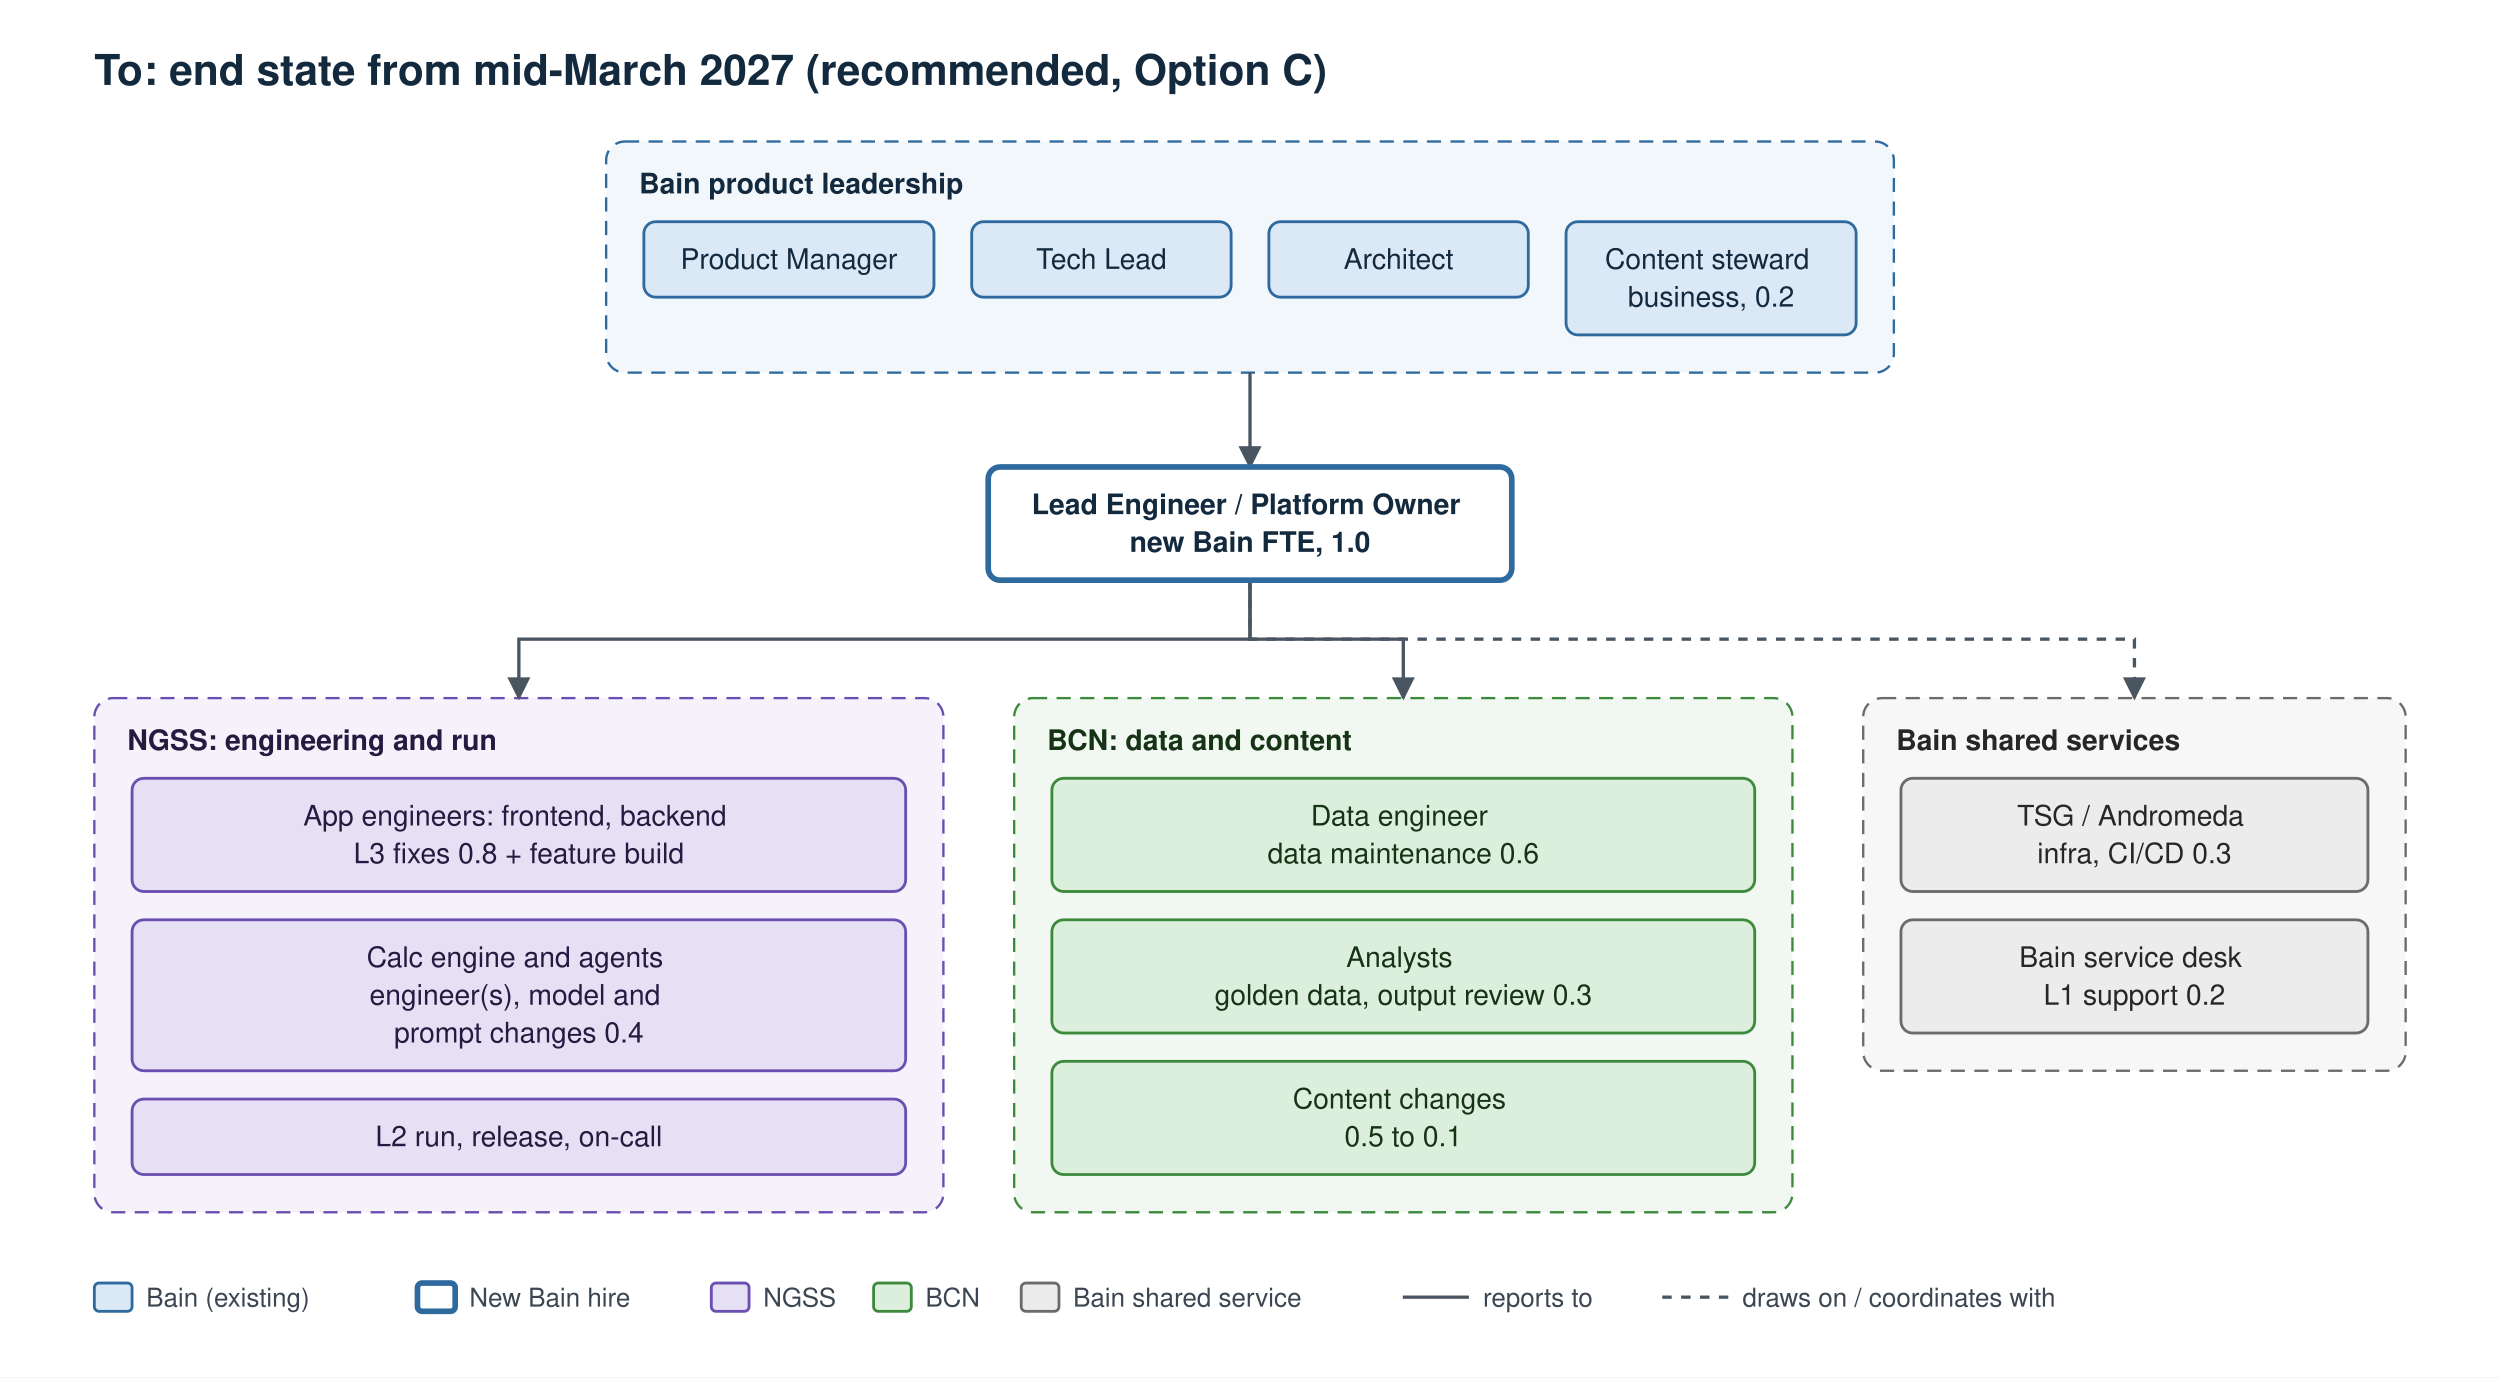
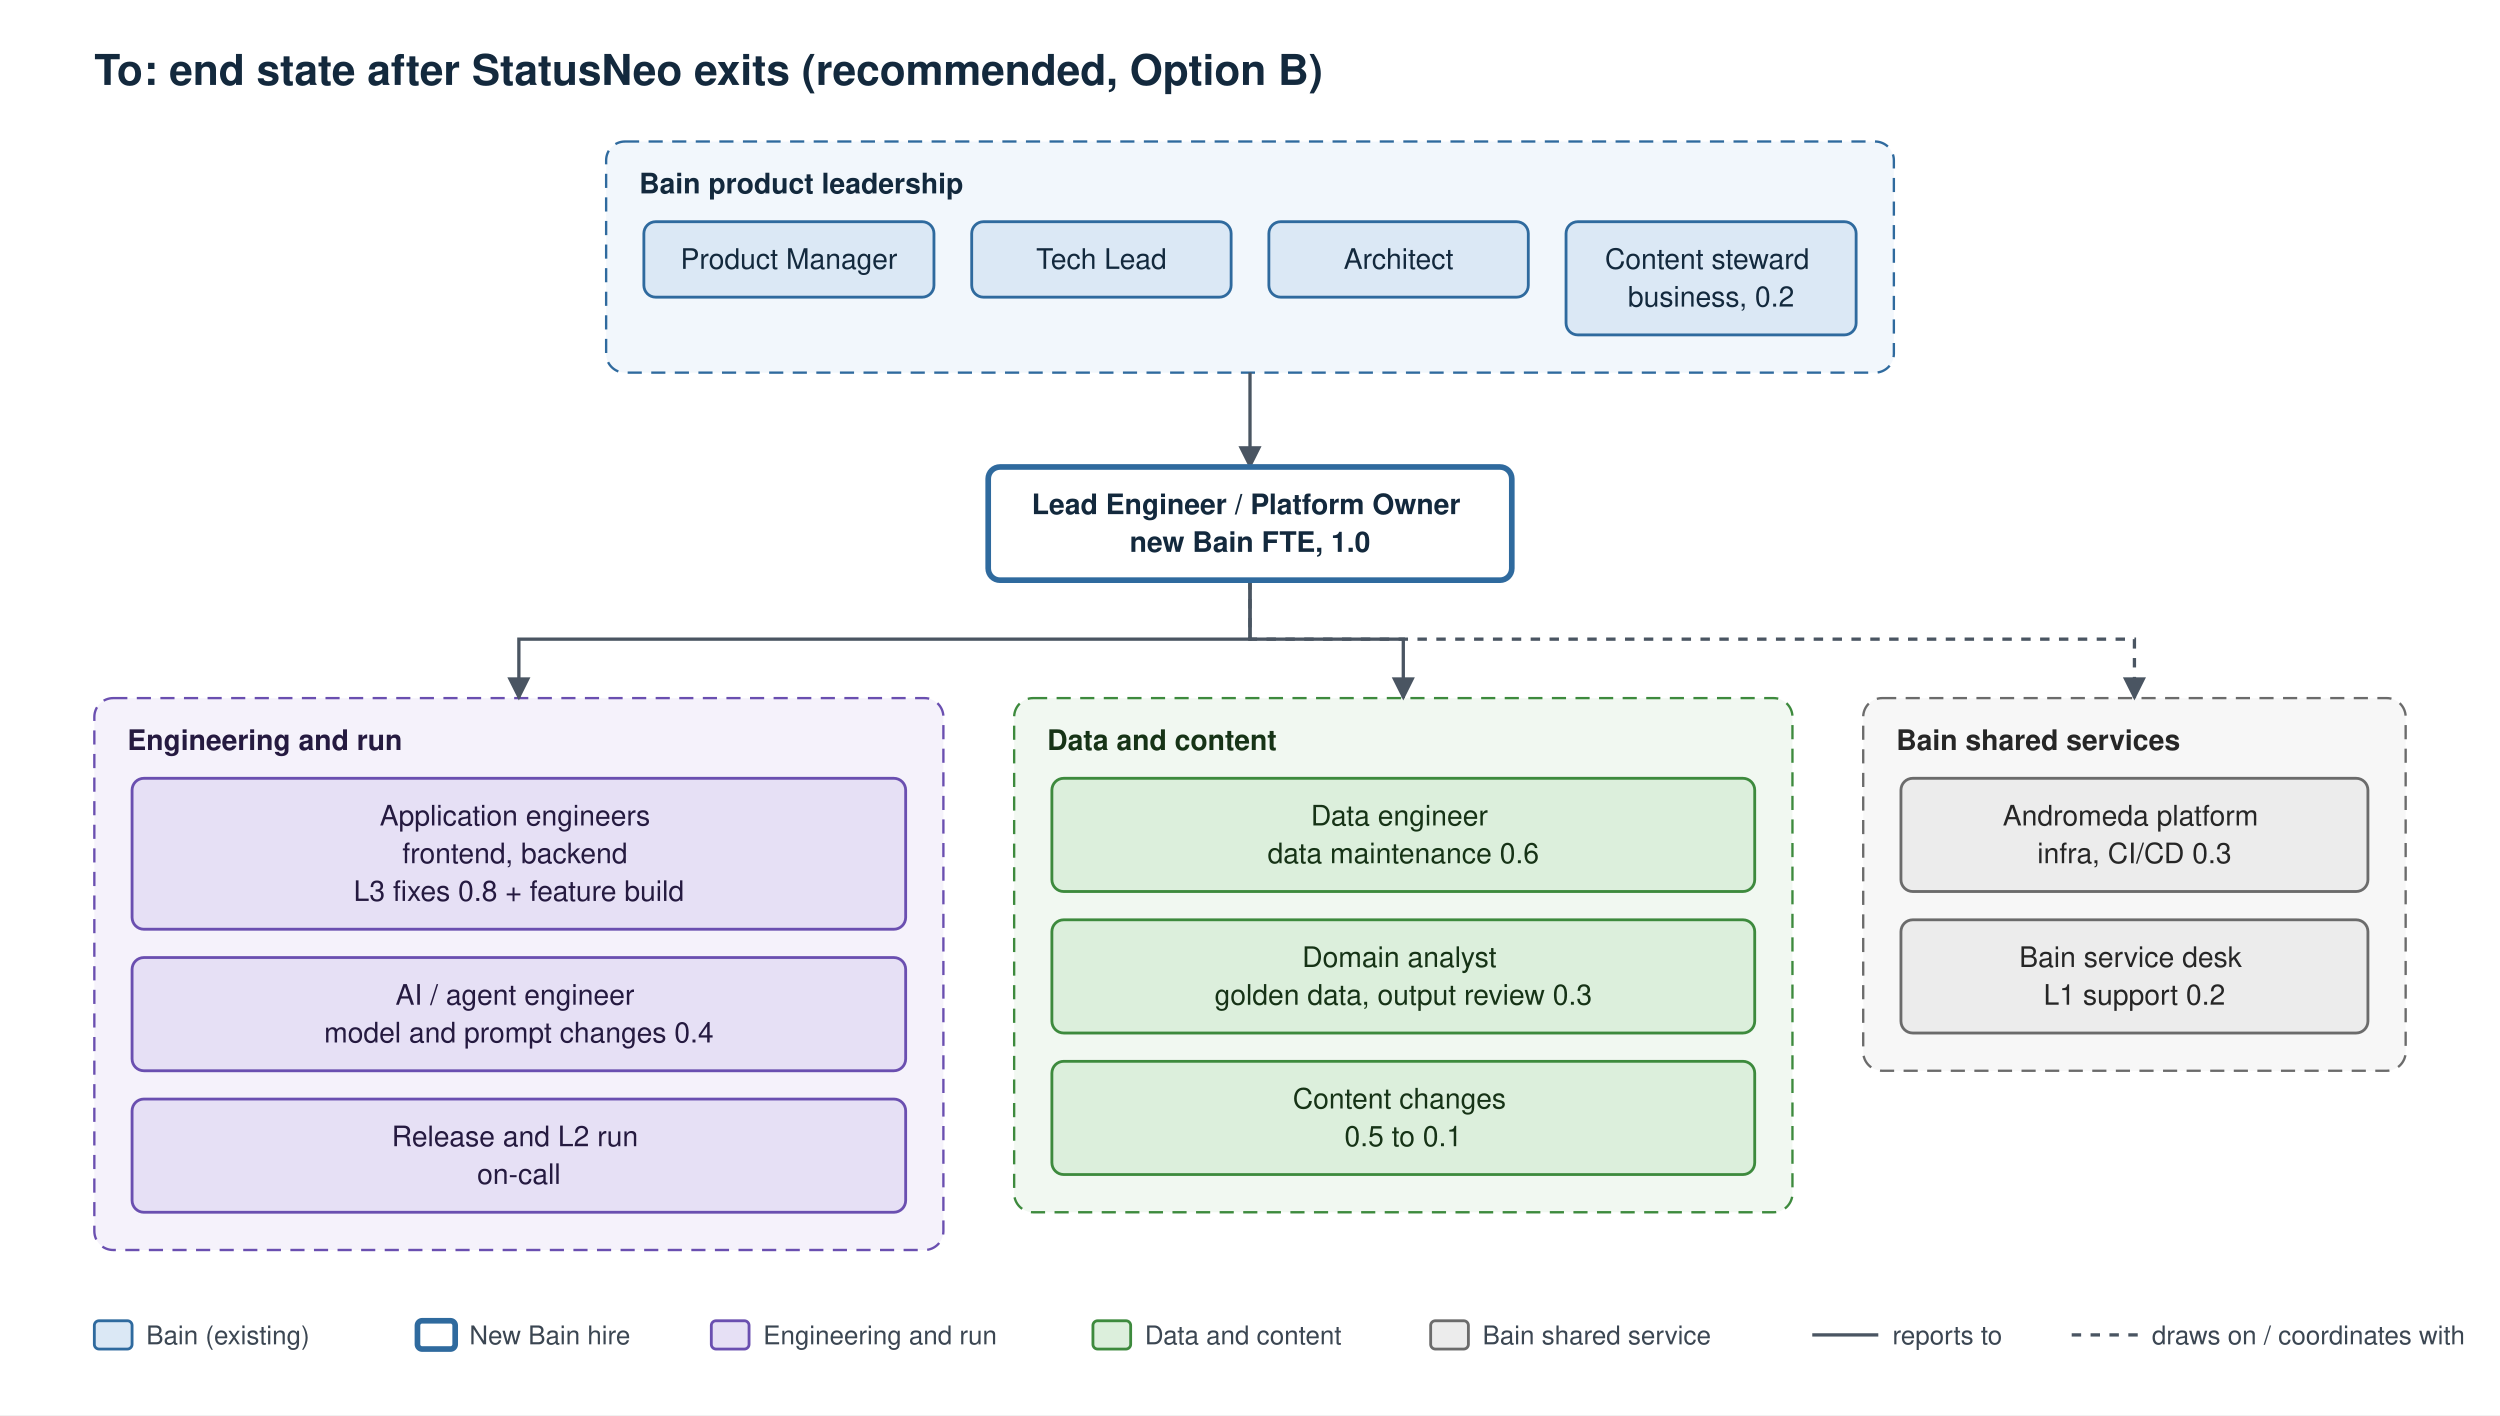
- <svg xmlns="http://www.w3.org/2000/svg" version="1.1" width="1060" height="584" viewBox="0 0 1060 584" content="&lt;mxfile host=&quot;OC-TL tools/drawio_charts.py&quot;&gt;&lt;diagram id=&quot;07-to-end-state&quot; name=&quot;To: end state from mid-March 2027 (recommended, Option C)&quot;&gt;&lt;mxGraphModel dx=&quot;1060&quot; dy=&quot;584&quot; grid=&quot;1&quot; gridSize=&quot;10&quot; guides=&quot;1&quot; tooltips=&quot;1&quot; connect=&quot;1&quot; arrows=&quot;1&quot; fold=&quot;1&quot; page=&quot;0&quot; pageScale=&quot;1&quot; math=&quot;0&quot; shadow=&quot;0&quot;&gt;&lt;root&gt;&lt;mxCell id=&quot;0&quot;/&gt;&lt;mxCell id=&quot;1&quot; parent=&quot;0&quot;/&gt;&lt;mxCell id=&quot;title&quot; value=&quot;To: end state from mid-March 2027 (recommended, Option C)&quot; style=&quot;text;html=1;fontSize=18;fontStyle=1;align=left;verticalAlign=middle;fontColor=#13293d;&quot; vertex=&quot;1&quot; parent=&quot;1&quot;&gt;&lt;mxGeometry x=&quot;40.0&quot; y=&quot;18.0&quot; width=&quot;900.0&quot; height=&quot;28.0&quot; as=&quot;geometry&quot;/&gt;&lt;/mxCell&gt;&lt;mxCell id=&quot;lead&quot; value=&quot;Bain product leadership&quot; style=&quot;rounded=1;arcSize=4;whiteSpace=wrap;html=1;dashed=1;fillColor=#f2f7fc;strokeColor=#2f6a9e;fontColor=#13293d;fontStyle=1;align=left;verticalAlign=top;spacingLeft=10;spacingTop=4;container=0;&quot; vertex=&quot;1&quot; parent=&quot;1&quot;&gt;&lt;mxGeometry x=&quot;257.0&quot; y=&quot;60.0&quot; width=&quot;546.0&quot; height=&quot;98.0&quot; as=&quot;geometry&quot;/&gt;&lt;/mxCell&gt;&lt;mxCell id=&quot;g_ngss&quot; value=&quot;NGSS: engineering and run&quot; style=&quot;rounded=1;arcSize=4;whiteSpace=wrap;html=1;dashed=1;fillColor=#f5f2fb;strokeColor=#6a4fb0;fontColor=#251a40;fontStyle=1;align=left;verticalAlign=top;spacingLeft=10;spacingTop=4;container=0;&quot; vertex=&quot;1&quot; parent=&quot;1&quot;&gt;&lt;mxGeometry x=&quot;40.0&quot; y=&quot;296.0&quot; width=&quot;360.0&quot; height=&quot;218.0&quot; as=&quot;geometry&quot;/&gt;&lt;/mxCell&gt;&lt;mxCell id=&quot;g_bcn&quot; value=&quot;BCN: data and content&quot; style=&quot;rounded=1;arcSize=4;whiteSpace=wrap;html=1;dashed=1;fillColor=#f1f8f1;strokeColor=#3d8a3d;fontColor=#163316;fontStyle=1;align=left;verticalAlign=top;spacingLeft=10;spacingTop=4;container=0;&quot; vertex=&quot;1&quot; parent=&quot;1&quot;&gt;&lt;mxGeometry x=&quot;430.0&quot; y=&quot;296.0&quot; width=&quot;330.0&quot; height=&quot;218.0&quot; as=&quot;geometry&quot;/&gt;&lt;/mxCell&gt;&lt;mxCell id=&quot;g_svc&quot; value=&quot;Bain shared services&quot; style=&quot;rounded=1;arcSize=4;whiteSpace=wrap;html=1;dashed=1;fillColor=#f7f7f7;strokeColor=#6b6b6b;fontColor=#262626;fontStyle=1;align=left;verticalAlign=top;spacingLeft=10;spacingTop=4;container=0;&quot; vertex=&quot;1&quot; parent=&quot;1&quot;&gt;&lt;mxGeometry x=&quot;790.0&quot; y=&quot;296.0&quot; width=&quot;230.0&quot; height=&quot;158.0&quot; as=&quot;geometry&quot;/&gt;&lt;/mxCell&gt;&lt;mxCell id=&quot;pm&quot; value=&quot;Product Manager&quot; style=&quot;rounded=1;whiteSpace=wrap;html=1;fillColor=#dbe8f5;strokeColor=#2f6a9e;fontColor=#13293d;fontSize=12;&quot; vertex=&quot;1&quot; parent=&quot;1&quot;&gt;&lt;mxGeometry x=&quot;273.0&quot; y=&quot;94.0&quot; width=&quot;123.0&quot; height=&quot;32.0&quot; as=&quot;geometry&quot;/&gt;&lt;/mxCell&gt;&lt;mxCell id=&quot;tl&quot; value=&quot;Tech Lead&quot; style=&quot;rounded=1;whiteSpace=wrap;html=1;fillColor=#dbe8f5;strokeColor=#2f6a9e;fontColor=#13293d;fontSize=12;&quot; vertex=&quot;1&quot; parent=&quot;1&quot;&gt;&lt;mxGeometry x=&quot;412.0&quot; y=&quot;94.0&quot; width=&quot;110.0&quot; height=&quot;32.0&quot; as=&quot;geometry&quot;/&gt;&lt;/mxCell&gt;&lt;mxCell id=&quot;arch&quot; value=&quot;Architect&quot; style=&quot;rounded=1;whiteSpace=wrap;html=1;fillColor=#dbe8f5;strokeColor=#2f6a9e;fontColor=#13293d;fontSize=12;&quot; vertex=&quot;1&quot; parent=&quot;1&quot;&gt;&lt;mxGeometry x=&quot;538.0&quot; y=&quot;94.0&quot; width=&quot;110.0&quot; height=&quot;32.0&quot; as=&quot;geometry&quot;/&gt;&lt;/mxCell&gt;&lt;mxCell id=&quot;stew&quot; value=&quot;Content steward&amp;lt;br&amp;gt;business, 0.2&quot; style=&quot;rounded=1;whiteSpace=wrap;html=1;fillColor=#dbe8f5;strokeColor=#2f6a9e;fontColor=#13293d;fontSize=12;&quot; vertex=&quot;1&quot; parent=&quot;1&quot;&gt;&lt;mxGeometry x=&quot;664.0&quot; y=&quot;94.0&quot; width=&quot;123.0&quot; height=&quot;48.0&quot; as=&quot;geometry&quot;/&gt;&lt;/mxCell&gt;&lt;mxCell id=&quot;le&quot; value=&quot;Lead Engineer / Platform Owner&amp;lt;br&amp;gt;new Bain FTE, 1.0&quot; style=&quot;rounded=1;whiteSpace=wrap;html=1;fillColor=#ffffff;strokeColor=#2f6a9e;fontColor=#13293d;fontSize=12;strokeWidth=2.5;fontStyle=1;&quot; vertex=&quot;1&quot; parent=&quot;1&quot;&gt;&lt;mxGeometry x=&quot;419.0&quot; y=&quot;198.0&quot; width=&quot;222.0&quot; height=&quot;48.0&quot; as=&quot;geometry&quot;/&gt;&lt;/mxCell&gt;&lt;mxCell id=&quot;c1&quot; value=&quot;App engineers: frontend, backend&amp;lt;br&amp;gt;L3 fixes 0.8 + feature build&quot; style=&quot;rounded=1;whiteSpace=wrap;html=1;fillColor=#e6e0f5;strokeColor=#6a4fb0;fontColor=#251a40;fontSize=12;&quot; vertex=&quot;1&quot; parent=&quot;1&quot;&gt;&lt;mxGeometry x=&quot;56.0&quot; y=&quot;330.0&quot; width=&quot;328.0&quot; height=&quot;48.0&quot; as=&quot;geometry&quot;/&gt;&lt;/mxCell&gt;&lt;mxCell id=&quot;c2&quot; value=&quot;Calc engine and agents&amp;lt;br&amp;gt;engineer(s), model and&amp;lt;br&amp;gt;prompt changes 0.4&quot; style=&quot;rounded=1;whiteSpace=wrap;html=1;fillColor=#e6e0f5;strokeColor=#6a4fb0;fontColor=#251a40;fontSize=12;&quot; vertex=&quot;1&quot; parent=&quot;1&quot;&gt;&lt;mxGeometry x=&quot;56.0&quot; y=&quot;390.0&quot; width=&quot;328.0&quot; height=&quot;64.0&quot; as=&quot;geometry&quot;/&gt;&lt;/mxCell&gt;&lt;mxCell id=&quot;c3&quot; value=&quot;L2 run, release, on-call&quot; style=&quot;rounded=1;whiteSpace=wrap;html=1;fillColor=#e6e0f5;strokeColor=#6a4fb0;fontColor=#251a40;fontSize=12;&quot; vertex=&quot;1&quot; parent=&quot;1&quot;&gt;&lt;mxGeometry x=&quot;56.0&quot; y=&quot;466.0&quot; width=&quot;328.0&quot; height=&quot;32.0&quot; as=&quot;geometry&quot;/&gt;&lt;/mxCell&gt;&lt;mxCell id=&quot;c4&quot; value=&quot;Data engineer&amp;lt;br&amp;gt;data maintenance 0.6&quot; style=&quot;rounded=1;whiteSpace=wrap;html=1;fillColor=#dcefdc;strokeColor=#3d8a3d;fontColor=#163316;fontSize=12;&quot; vertex=&quot;1&quot; parent=&quot;1&quot;&gt;&lt;mxGeometry x=&quot;446.0&quot; y=&quot;330.0&quot; width=&quot;298.0&quot; height=&quot;48.0&quot; as=&quot;geometry&quot;/&gt;&lt;/mxCell&gt;&lt;mxCell id=&quot;c5&quot; value=&quot;Analysts&amp;lt;br&amp;gt;golden data, output review 0.3&quot; style=&quot;rounded=1;whiteSpace=wrap;html=1;fillColor=#dcefdc;strokeColor=#3d8a3d;fontColor=#163316;fontSize=12;&quot; vertex=&quot;1&quot; parent=&quot;1&quot;&gt;&lt;mxGeometry x=&quot;446.0&quot; y=&quot;390.0&quot; width=&quot;298.0&quot; height=&quot;48.0&quot; as=&quot;geometry&quot;/&gt;&lt;/mxCell&gt;&lt;mxCell id=&quot;c6&quot; value=&quot;Content changes&amp;lt;br&amp;gt;0.5 to 0.1&quot; style=&quot;rounded=1;whiteSpace=wrap;html=1;fillColor=#dcefdc;strokeColor=#3d8a3d;fontColor=#163316;fontSize=12;&quot; vertex=&quot;1&quot; parent=&quot;1&quot;&gt;&lt;mxGeometry x=&quot;446.0&quot; y=&quot;450.0&quot; width=&quot;298.0&quot; height=&quot;48.0&quot; as=&quot;geometry&quot;/&gt;&lt;/mxCell&gt;&lt;mxCell id=&quot;tsg&quot; value=&quot;TSG / Andromeda&amp;lt;br&amp;gt;infra, CI/CD 0.3&quot; style=&quot;rounded=1;whiteSpace=wrap;html=1;fillColor=#ececec;strokeColor=#6b6b6b;fontColor=#262626;fontSize=12;&quot; vertex=&quot;1&quot; parent=&quot;1&quot;&gt;&lt;mxGeometry x=&quot;806.0&quot; y=&quot;330.0&quot; width=&quot;198.0&quot; height=&quot;48.0&quot; as=&quot;geometry&quot;/&gt;&lt;/mxCell&gt;&lt;mxCell id=&quot;desk&quot; value=&quot;Bain service desk&amp;lt;br&amp;gt;L1 support 0.2&quot; style=&quot;rounded=1;whiteSpace=wrap;html=1;fillColor=#ececec;strokeColor=#6b6b6b;fontColor=#262626;fontSize=12;&quot; vertex=&quot;1&quot; parent=&quot;1&quot;&gt;&lt;mxGeometry x=&quot;806.0&quot; y=&quot;390.0&quot; width=&quot;198.0&quot; height=&quot;48.0&quot; as=&quot;geometry&quot;/&gt;&lt;/mxCell&gt;&lt;mxCell id=&quot;e0&quot; style=&quot;edgeStyle=orthogonalEdgeStyle;rounded=0;html=1;endArrow=block;endFill=1;strokeColor=#4a5562;&quot; edge=&quot;1&quot; parent=&quot;1&quot; source=&quot;lead&quot; target=&quot;le&quot;&gt;&lt;mxGeometry relative=&quot;1&quot; as=&quot;geometry&quot;/&gt;&lt;/mxCell&gt;&lt;mxCell id=&quot;e1&quot; style=&quot;edgeStyle=orthogonalEdgeStyle;rounded=0;html=1;endArrow=block;endFill=1;strokeColor=#4a5562;&quot; edge=&quot;1&quot; parent=&quot;1&quot; source=&quot;le&quot; target=&quot;g_ngss&quot;&gt;&lt;mxGeometry relative=&quot;1&quot; as=&quot;geometry&quot;/&gt;&lt;/mxCell&gt;&lt;mxCell id=&quot;e2&quot; style=&quot;edgeStyle=orthogonalEdgeStyle;rounded=0;html=1;endArrow=block;endFill=1;strokeColor=#4a5562;&quot; edge=&quot;1&quot; parent=&quot;1&quot; source=&quot;le&quot; target=&quot;g_bcn&quot;&gt;&lt;mxGeometry relative=&quot;1&quot; as=&quot;geometry&quot;/&gt;&lt;/mxCell&gt;&lt;mxCell id=&quot;e3&quot; style=&quot;edgeStyle=orthogonalEdgeStyle;rounded=0;html=1;endArrow=block;endFill=1;strokeColor=#4a5562;dashed=1;&quot; edge=&quot;1&quot; parent=&quot;1&quot; source=&quot;le&quot; target=&quot;g_svc&quot;&gt;&lt;mxGeometry relative=&quot;1&quot; as=&quot;geometry&quot;/&gt;&lt;/mxCell&gt;&lt;mxCell id=&quot;lg_bain&quot; value=&quot;&quot; style=&quot;rounded=1;fillColor=#dbe8f5;strokeColor=#2f6a9e;&quot; vertex=&quot;1&quot; parent=&quot;1&quot;&gt;&lt;mxGeometry x=&quot;40.0&quot; y=&quot;544.0&quot; width=&quot;16.0&quot; height=&quot;12.0&quot; as=&quot;geometry&quot;/&gt;&lt;/mxCell&gt;&lt;mxCell id=&quot;lgt_bain&quot; value=&quot;Bain (existing)&quot; style=&quot;text;html=1;align=left;verticalAlign=middle;fontSize=11;fontColor=#3b4652;&quot; vertex=&quot;1&quot; parent=&quot;1&quot;&gt;&lt;mxGeometry x=&quot;60.0&quot; y=&quot;540.0&quot; width=&quot;103.0&quot; height=&quot;20.0&quot; as=&quot;geometry&quot;/&gt;&lt;/mxCell&gt;&lt;mxCell id=&quot;lg_new&quot; value=&quot;&quot; style=&quot;rounded=1;fillColor=#ffffff;strokeColor=#2f6a9e;strokeWidth=2.5;&quot; vertex=&quot;1&quot; parent=&quot;1&quot;&gt;&lt;mxGeometry x=&quot;177.0&quot; y=&quot;544.0&quot; width=&quot;16.0&quot; height=&quot;12.0&quot; as=&quot;geometry&quot;/&gt;&lt;/mxCell&gt;&lt;mxCell id=&quot;lgt_new&quot; value=&quot;New Bain hire&quot; style=&quot;text;html=1;align=left;verticalAlign=middle;fontSize=11;fontColor=#3b4652;&quot; vertex=&quot;1&quot; parent=&quot;1&quot;&gt;&lt;mxGeometry x=&quot;197.0&quot; y=&quot;540.0&quot; width=&quot;90.6&quot; height=&quot;20.0&quot; as=&quot;geometry&quot;/&gt;&lt;/mxCell&gt;&lt;mxCell id=&quot;lg_ngss&quot; value=&quot;&quot; style=&quot;rounded=1;fillColor=#e6e0f5;strokeColor=#6a4fb0;&quot; vertex=&quot;1&quot; parent=&quot;1&quot;&gt;&lt;mxGeometry x=&quot;301.6&quot; y=&quot;544.0&quot; width=&quot;16.0&quot; height=&quot;12.0&quot; as=&quot;geometry&quot;/&gt;&lt;/mxCell&gt;&lt;mxCell id=&quot;lgt_ngss&quot; value=&quot;NGSS&quot; style=&quot;text;html=1;align=left;verticalAlign=middle;fontSize=11;fontColor=#3b4652;&quot; vertex=&quot;1&quot; parent=&quot;1&quot;&gt;&lt;mxGeometry x=&quot;321.6&quot; y=&quot;540.0&quot; width=&quot;34.8&quot; height=&quot;20.0&quot; as=&quot;geometry&quot;/&gt;&lt;/mxCell&gt;&lt;mxCell id=&quot;lg_bcn&quot; value=&quot;&quot; style=&quot;rounded=1;fillColor=#dcefdc;strokeColor=#3d8a3d;&quot; vertex=&quot;1&quot; parent=&quot;1&quot;&gt;&lt;mxGeometry x=&quot;370.4&quot; y=&quot;544.0&quot; width=&quot;16.0&quot; height=&quot;12.0&quot; as=&quot;geometry&quot;/&gt;&lt;/mxCell&gt;&lt;mxCell id=&quot;lgt_bcn&quot; value=&quot;BCN&quot; style=&quot;text;html=1;align=left;verticalAlign=middle;fontSize=11;fontColor=#3b4652;&quot; vertex=&quot;1&quot; parent=&quot;1&quot;&gt;&lt;mxGeometry x=&quot;390.4&quot; y=&quot;540.0&quot; width=&quot;28.6&quot; height=&quot;20.0&quot; as=&quot;geometry&quot;/&gt;&lt;/mxCell&gt;&lt;mxCell id=&quot;lg_tsg&quot; value=&quot;&quot; style=&quot;rounded=1;fillColor=#ececec;strokeColor=#6b6b6b;&quot; vertex=&quot;1&quot; parent=&quot;1&quot;&gt;&lt;mxGeometry x=&quot;433.0&quot; y=&quot;544.0&quot; width=&quot;16.0&quot; height=&quot;12.0&quot; as=&quot;geometry&quot;/&gt;&lt;/mxCell&gt;&lt;mxCell id=&quot;lgt_tsg&quot; value=&quot;Bain shared service&quot; style=&quot;text;html=1;align=left;verticalAlign=middle;fontSize=11;fontColor=#3b4652;&quot; vertex=&quot;1&quot; parent=&quot;1&quot;&gt;&lt;mxGeometry x=&quot;453.0&quot; y=&quot;540.0&quot; width=&quot;127.8&quot; height=&quot;20.0&quot; as=&quot;geometry&quot;/&gt;&lt;/mxCell&gt;&lt;/root&gt;&lt;/mxGraphModel&gt;&lt;/diagram&gt;&lt;/mxfile&gt;">
+ <svg xmlns="http://www.w3.org/2000/svg" version="1.1" width="1060" height="600" viewBox="0 0 1060 600" content="&lt;mxfile host=&quot;OC-TL tools/drawio_charts.py&quot;&gt;&lt;diagram id=&quot;07-to-end-state&quot; name=&quot;To: end state after StatusNeo exits (recommended, Option B)&quot;&gt;&lt;mxGraphModel dx=&quot;1060&quot; dy=&quot;600&quot; grid=&quot;1&quot; gridSize=&quot;10&quot; guides=&quot;1&quot; tooltips=&quot;1&quot; connect=&quot;1&quot; arrows=&quot;1&quot; fold=&quot;1&quot; page=&quot;0&quot; pageScale=&quot;1&quot; math=&quot;0&quot; shadow=&quot;0&quot;&gt;&lt;root&gt;&lt;mxCell id=&quot;0&quot;/&gt;&lt;mxCell id=&quot;1&quot; parent=&quot;0&quot;/&gt;&lt;mxCell id=&quot;title&quot; value=&quot;To: end state after StatusNeo exits (recommended, Option B)&quot; style=&quot;text;html=1;fontSize=18;fontStyle=1;align=left;verticalAlign=middle;fontColor=#13293d;&quot; vertex=&quot;1&quot; parent=&quot;1&quot;&gt;&lt;mxGeometry x=&quot;40.0&quot; y=&quot;18.0&quot; width=&quot;900.0&quot; height=&quot;28.0&quot; as=&quot;geometry&quot;/&gt;&lt;/mxCell&gt;&lt;mxCell id=&quot;lead&quot; value=&quot;Bain product leadership&quot; style=&quot;rounded=1;arcSize=4;whiteSpace=wrap;html=1;dashed=1;fillColor=#f2f7fc;strokeColor=#2f6a9e;fontColor=#13293d;fontStyle=1;align=left;verticalAlign=top;spacingLeft=10;spacingTop=4;container=0;&quot; vertex=&quot;1&quot; parent=&quot;1&quot;&gt;&lt;mxGeometry x=&quot;257.0&quot; y=&quot;60.0&quot; width=&quot;546.0&quot; height=&quot;98.0&quot; as=&quot;geometry&quot;/&gt;&lt;/mxCell&gt;&lt;mxCell id=&quot;g_eng&quot; value=&quot;Engineering and run&quot; style=&quot;rounded=1;arcSize=4;whiteSpace=wrap;html=1;dashed=1;fillColor=#f5f2fb;strokeColor=#6a4fb0;fontColor=#251a40;fontStyle=1;align=left;verticalAlign=top;spacingLeft=10;spacingTop=4;container=0;&quot; vertex=&quot;1&quot; parent=&quot;1&quot;&gt;&lt;mxGeometry x=&quot;40.0&quot; y=&quot;296.0&quot; width=&quot;360.0&quot; height=&quot;234.0&quot; as=&quot;geometry&quot;/&gt;&lt;/mxCell&gt;&lt;mxCell id=&quot;g_data&quot; value=&quot;Data and content&quot; style=&quot;rounded=1;arcSize=4;whiteSpace=wrap;html=1;dashed=1;fillColor=#f1f8f1;strokeColor=#3d8a3d;fontColor=#163316;fontStyle=1;align=left;verticalAlign=top;spacingLeft=10;spacingTop=4;container=0;&quot; vertex=&quot;1&quot; parent=&quot;1&quot;&gt;&lt;mxGeometry x=&quot;430.0&quot; y=&quot;296.0&quot; width=&quot;330.0&quot; height=&quot;218.0&quot; as=&quot;geometry&quot;/&gt;&lt;/mxCell&gt;&lt;mxCell id=&quot;g_svc&quot; value=&quot;Bain shared services&quot; style=&quot;rounded=1;arcSize=4;whiteSpace=wrap;html=1;dashed=1;fillColor=#f7f7f7;strokeColor=#6b6b6b;fontColor=#262626;fontStyle=1;align=left;verticalAlign=top;spacingLeft=10;spacingTop=4;container=0;&quot; vertex=&quot;1&quot; parent=&quot;1&quot;&gt;&lt;mxGeometry x=&quot;790.0&quot; y=&quot;296.0&quot; width=&quot;230.0&quot; height=&quot;158.0&quot; as=&quot;geometry&quot;/&gt;&lt;/mxCell&gt;&lt;mxCell id=&quot;pm&quot; value=&quot;Product Manager&quot; style=&quot;rounded=1;whiteSpace=wrap;html=1;fillColor=#dbe8f5;strokeColor=#2f6a9e;fontColor=#13293d;fontSize=12;&quot; vertex=&quot;1&quot; parent=&quot;1&quot;&gt;&lt;mxGeometry x=&quot;273.0&quot; y=&quot;94.0&quot; width=&quot;123.0&quot; height=&quot;32.0&quot; as=&quot;geometry&quot;/&gt;&lt;/mxCell&gt;&lt;mxCell id=&quot;tl&quot; value=&quot;Tech Lead&quot; style=&quot;rounded=1;whiteSpace=wrap;html=1;fillColor=#dbe8f5;strokeColor=#2f6a9e;fontColor=#13293d;fontSize=12;&quot; vertex=&quot;1&quot; parent=&quot;1&quot;&gt;&lt;mxGeometry x=&quot;412.0&quot; y=&quot;94.0&quot; width=&quot;110.0&quot; height=&quot;32.0&quot; as=&quot;geometry&quot;/&gt;&lt;/mxCell&gt;&lt;mxCell id=&quot;arch&quot; value=&quot;Architect&quot; style=&quot;rounded=1;whiteSpace=wrap;html=1;fillColor=#dbe8f5;strokeColor=#2f6a9e;fontColor=#13293d;fontSize=12;&quot; vertex=&quot;1&quot; parent=&quot;1&quot;&gt;&lt;mxGeometry x=&quot;538.0&quot; y=&quot;94.0&quot; width=&quot;110.0&quot; height=&quot;32.0&quot; as=&quot;geometry&quot;/&gt;&lt;/mxCell&gt;&lt;mxCell id=&quot;stew&quot; value=&quot;Content steward&amp;lt;br&amp;gt;business, 0.2&quot; style=&quot;rounded=1;whiteSpace=wrap;html=1;fillColor=#dbe8f5;strokeColor=#2f6a9e;fontColor=#13293d;fontSize=12;&quot; vertex=&quot;1&quot; parent=&quot;1&quot;&gt;&lt;mxGeometry x=&quot;664.0&quot; y=&quot;94.0&quot; width=&quot;123.0&quot; height=&quot;48.0&quot; as=&quot;geometry&quot;/&gt;&lt;/mxCell&gt;&lt;mxCell id=&quot;le&quot; value=&quot;Lead Engineer / Platform Owner&amp;lt;br&amp;gt;new Bain FTE, 1.0&quot; style=&quot;rounded=1;whiteSpace=wrap;html=1;fillColor=#ffffff;strokeColor=#2f6a9e;fontColor=#13293d;fontSize=12;strokeWidth=2.5;fontStyle=1;&quot; vertex=&quot;1&quot; parent=&quot;1&quot;&gt;&lt;mxGeometry x=&quot;419.0&quot; y=&quot;198.0&quot; width=&quot;222.0&quot; height=&quot;48.0&quot; as=&quot;geometry&quot;/&gt;&lt;/mxCell&gt;&lt;mxCell id=&quot;app&quot; value=&quot;Application engineers&amp;lt;br&amp;gt;frontend, backend&amp;lt;br&amp;gt;L3 fixes 0.8 + feature build&quot; style=&quot;rounded=1;whiteSpace=wrap;html=1;fillColor=#e6e0f5;strokeColor=#6a4fb0;fontColor=#251a40;fontSize=12;&quot; vertex=&quot;1&quot; parent=&quot;1&quot;&gt;&lt;mxGeometry x=&quot;56.0&quot; y=&quot;330.0&quot; width=&quot;328.0&quot; height=&quot;64.0&quot; as=&quot;geometry&quot;/&gt;&lt;/mxCell&gt;&lt;mxCell id=&quot;ai&quot; value=&quot;AI / agent engineer&amp;lt;br&amp;gt;model and prompt changes 0.4&quot; style=&quot;rounded=1;whiteSpace=wrap;html=1;fillColor=#e6e0f5;strokeColor=#6a4fb0;fontColor=#251a40;fontSize=12;&quot; vertex=&quot;1&quot; parent=&quot;1&quot;&gt;&lt;mxGeometry x=&quot;56.0&quot; y=&quot;406.0&quot; width=&quot;328.0&quot; height=&quot;48.0&quot; as=&quot;geometry&quot;/&gt;&lt;/mxCell&gt;&lt;mxCell id=&quot;run&quot; value=&quot;Release and L2 run&amp;lt;br&amp;gt;on-call&quot; style=&quot;rounded=1;whiteSpace=wrap;html=1;fillColor=#e6e0f5;strokeColor=#6a4fb0;fontColor=#251a40;fontSize=12;&quot; vertex=&quot;1&quot; parent=&quot;1&quot;&gt;&lt;mxGeometry x=&quot;56.0&quot; y=&quot;466.0&quot; width=&quot;328.0&quot; height=&quot;48.0&quot; as=&quot;geometry&quot;/&gt;&lt;/mxCell&gt;&lt;mxCell id=&quot;de&quot; value=&quot;Data engineer&amp;lt;br&amp;gt;data maintenance 0.6&quot; style=&quot;rounded=1;whiteSpace=wrap;html=1;fillColor=#dcefdc;strokeColor=#3d8a3d;fontColor=#163316;fontSize=12;&quot; vertex=&quot;1&quot; parent=&quot;1&quot;&gt;&lt;mxGeometry x=&quot;446.0&quot; y=&quot;330.0&quot; width=&quot;298.0&quot; height=&quot;48.0&quot; as=&quot;geometry&quot;/&gt;&lt;/mxCell&gt;&lt;mxCell id=&quot;an&quot; value=&quot;Domain analyst&amp;lt;br&amp;gt;golden data, output review 0.3&quot; style=&quot;rounded=1;whiteSpace=wrap;html=1;fillColor=#dcefdc;strokeColor=#3d8a3d;fontColor=#163316;fontSize=12;&quot; vertex=&quot;1&quot; parent=&quot;1&quot;&gt;&lt;mxGeometry x=&quot;446.0&quot; y=&quot;390.0&quot; width=&quot;298.0&quot; height=&quot;48.0&quot; as=&quot;geometry&quot;/&gt;&lt;/mxCell&gt;&lt;mxCell id=&quot;cc&quot; value=&quot;Content changes&amp;lt;br&amp;gt;0.5 to 0.1&quot; style=&quot;rounded=1;whiteSpace=wrap;html=1;fillColor=#dcefdc;strokeColor=#3d8a3d;fontColor=#163316;fontSize=12;&quot; vertex=&quot;1&quot; parent=&quot;1&quot;&gt;&lt;mxGeometry x=&quot;446.0&quot; y=&quot;450.0&quot; width=&quot;298.0&quot; height=&quot;48.0&quot; as=&quot;geometry&quot;/&gt;&lt;/mxCell&gt;&lt;mxCell id=&quot;plat&quot; value=&quot;Andromeda platform&amp;lt;br&amp;gt;infra, CI/CD 0.3&quot; style=&quot;rounded=1;whiteSpace=wrap;html=1;fillColor=#ececec;strokeColor=#6b6b6b;fontColor=#262626;fontSize=12;&quot; vertex=&quot;1&quot; parent=&quot;1&quot;&gt;&lt;mxGeometry x=&quot;806.0&quot; y=&quot;330.0&quot; width=&quot;198.0&quot; height=&quot;48.0&quot; as=&quot;geometry&quot;/&gt;&lt;/mxCell&gt;&lt;mxCell id=&quot;desk&quot; value=&quot;Bain service desk&amp;lt;br&amp;gt;L1 support 0.2&quot; style=&quot;rounded=1;whiteSpace=wrap;html=1;fillColor=#ececec;strokeColor=#6b6b6b;fontColor=#262626;fontSize=12;&quot; vertex=&quot;1&quot; parent=&quot;1&quot;&gt;&lt;mxGeometry x=&quot;806.0&quot; y=&quot;390.0&quot; width=&quot;198.0&quot; height=&quot;48.0&quot; as=&quot;geometry&quot;/&gt;&lt;/mxCell&gt;&lt;mxCell id=&quot;e0&quot; style=&quot;edgeStyle=orthogonalEdgeStyle;rounded=0;html=1;endArrow=block;endFill=1;strokeColor=#4a5562;&quot; edge=&quot;1&quot; parent=&quot;1&quot; source=&quot;lead&quot; target=&quot;le&quot;&gt;&lt;mxGeometry relative=&quot;1&quot; as=&quot;geometry&quot;/&gt;&lt;/mxCell&gt;&lt;mxCell id=&quot;e1&quot; style=&quot;edgeStyle=orthogonalEdgeStyle;rounded=0;html=1;endArrow=block;endFill=1;strokeColor=#4a5562;&quot; edge=&quot;1&quot; parent=&quot;1&quot; source=&quot;le&quot; target=&quot;g_eng&quot;&gt;&lt;mxGeometry relative=&quot;1&quot; as=&quot;geometry&quot;/&gt;&lt;/mxCell&gt;&lt;mxCell id=&quot;e2&quot; style=&quot;edgeStyle=orthogonalEdgeStyle;rounded=0;html=1;endArrow=block;endFill=1;strokeColor=#4a5562;&quot; edge=&quot;1&quot; parent=&quot;1&quot; source=&quot;le&quot; target=&quot;g_data&quot;&gt;&lt;mxGeometry relative=&quot;1&quot; as=&quot;geometry&quot;/&gt;&lt;/mxCell&gt;&lt;mxCell id=&quot;e3&quot; style=&quot;edgeStyle=orthogonalEdgeStyle;rounded=0;html=1;endArrow=block;endFill=1;strokeColor=#4a5562;dashed=1;&quot; edge=&quot;1&quot; parent=&quot;1&quot; source=&quot;le&quot; target=&quot;g_svc&quot;&gt;&lt;mxGeometry relative=&quot;1&quot; as=&quot;geometry&quot;/&gt;&lt;/mxCell&gt;&lt;mxCell id=&quot;lg_bain&quot; value=&quot;&quot; style=&quot;rounded=1;fillColor=#dbe8f5;strokeColor=#2f6a9e;&quot; vertex=&quot;1&quot; parent=&quot;1&quot;&gt;&lt;mxGeometry x=&quot;40.0&quot; y=&quot;560.0&quot; width=&quot;16.0&quot; height=&quot;12.0&quot; as=&quot;geometry&quot;/&gt;&lt;/mxCell&gt;&lt;mxCell id=&quot;lgt_bain&quot; value=&quot;Bain (existing)&quot; style=&quot;text;html=1;align=left;verticalAlign=middle;fontSize=11;fontColor=#3b4652;&quot; vertex=&quot;1&quot; parent=&quot;1&quot;&gt;&lt;mxGeometry x=&quot;60.0&quot; y=&quot;556.0&quot; width=&quot;103.0&quot; height=&quot;20.0&quot; as=&quot;geometry&quot;/&gt;&lt;/mxCell&gt;&lt;mxCell id=&quot;lg_new&quot; value=&quot;&quot; style=&quot;rounded=1;fillColor=#ffffff;strokeColor=#2f6a9e;strokeWidth=2.5;&quot; vertex=&quot;1&quot; parent=&quot;1&quot;&gt;&lt;mxGeometry x=&quot;177.0&quot; y=&quot;560.0&quot; width=&quot;16.0&quot; height=&quot;12.0&quot; as=&quot;geometry&quot;/&gt;&lt;/mxCell&gt;&lt;mxCell id=&quot;lgt_new&quot; value=&quot;New Bain hire&quot; style=&quot;text;html=1;align=left;verticalAlign=middle;fontSize=11;fontColor=#3b4652;&quot; vertex=&quot;1&quot; parent=&quot;1&quot;&gt;&lt;mxGeometry x=&quot;197.0&quot; y=&quot;556.0&quot; width=&quot;90.6&quot; height=&quot;20.0&quot; as=&quot;geometry&quot;/&gt;&lt;/mxCell&gt;&lt;mxCell id=&quot;lg_eng&quot; value=&quot;&quot; style=&quot;rounded=1;fillColor=#e6e0f5;strokeColor=#6a4fb0;&quot; vertex=&quot;1&quot; parent=&quot;1&quot;&gt;&lt;mxGeometry x=&quot;301.6&quot; y=&quot;560.0&quot; width=&quot;16.0&quot; height=&quot;12.0&quot; as=&quot;geometry&quot;/&gt;&lt;/mxCell&gt;&lt;mxCell id=&quot;lgt_eng&quot; value=&quot;Engineering and run&quot; style=&quot;text;html=1;align=left;verticalAlign=middle;fontSize=11;fontColor=#3b4652;&quot; vertex=&quot;1&quot; parent=&quot;1&quot;&gt;&lt;mxGeometry x=&quot;321.6&quot; y=&quot;556.0&quot; width=&quot;127.8&quot; height=&quot;20.0&quot; as=&quot;geometry&quot;/&gt;&lt;/mxCell&gt;&lt;mxCell id=&quot;lg_data&quot; value=&quot;&quot; style=&quot;rounded=1;fillColor=#dcefdc;strokeColor=#3d8a3d;&quot; vertex=&quot;1&quot; parent=&quot;1&quot;&gt;&lt;mxGeometry x=&quot;463.4&quot; y=&quot;560.0&quot; width=&quot;16.0&quot; height=&quot;12.0&quot; as=&quot;geometry&quot;/&gt;&lt;/mxCell&gt;&lt;mxCell id=&quot;lgt_data&quot; value=&quot;Data and content&quot; style=&quot;text;html=1;align=left;verticalAlign=middle;fontSize=11;fontColor=#3b4652;&quot; vertex=&quot;1&quot; parent=&quot;1&quot;&gt;&lt;mxGeometry x=&quot;483.4&quot; y=&quot;556.0&quot; width=&quot;109.2&quot; height=&quot;20.0&quot; as=&quot;geometry&quot;/&gt;&lt;/mxCell&gt;&lt;mxCell id=&quot;lg_shared&quot; value=&quot;&quot; style=&quot;rounded=1;fillColor=#ececec;strokeColor=#6b6b6b;&quot; vertex=&quot;1&quot; parent=&quot;1&quot;&gt;&lt;mxGeometry x=&quot;606.6&quot; y=&quot;560.0&quot; width=&quot;16.0&quot; height=&quot;12.0&quot; as=&quot;geometry&quot;/&gt;&lt;/mxCell&gt;&lt;mxCell id=&quot;lgt_shared&quot; value=&quot;Bain shared service&quot; style=&quot;text;html=1;align=left;verticalAlign=middle;fontSize=11;fontColor=#3b4652;&quot; vertex=&quot;1&quot; parent=&quot;1&quot;&gt;&lt;mxGeometry x=&quot;626.6&quot; y=&quot;556.0&quot; width=&quot;127.8&quot; height=&quot;20.0&quot; as=&quot;geometry&quot;/&gt;&lt;/mxCell&gt;&lt;/root&gt;&lt;/mxGraphModel&gt;&lt;/diagram&gt;&lt;/mxfile&gt;">
  <defs>
    <marker id="arrow" viewBox="0 0 10 10" refX="9" refY="5" markerWidth="7" markerHeight="7" orient="auto-start-reverse">
      <path d="M0,0 L10,5 L0,10 z" fill="#4a5562" />
    </marker>
  </defs>
-   <rect x="0" y="0" width="1060" height="584" fill="#ffffff" />
-   <text x="40" y="36" font-family="Helvetica, Arial, sans-serif" font-size="18" font-weight="bold" fill="#13293d">To: end state from mid-March 2027 (recommended, Option C)</text>
+   <rect x="0" y="0" width="1060" height="600" fill="#ffffff" />
+   <text x="40" y="36" font-family="Helvetica, Arial, sans-serif" font-size="18" font-weight="bold" fill="#13293d">To: end state after StatusNeo exits (recommended, Option B)</text>
  <rect x="257.0" y="60.0" width="546.0" height="98.0" rx="8" fill="#f2f7fc" stroke="#2f6a9e" stroke-dasharray="6 4" />
  <text x="271.0" y="82.0" font-family="Helvetica, Arial, sans-serif" font-size="12" font-weight="bold" fill="#13293d">Bain product leadership</text>
-   <rect x="40.0" y="296.0" width="360.0" height="218.0" rx="8" fill="#f5f2fb" stroke="#6a4fb0" stroke-dasharray="6 4" />
-   <text x="54.0" y="318.0" font-family="Helvetica, Arial, sans-serif" font-size="12" font-weight="bold" fill="#251a40">NGSS: engineering and run</text>
+   <rect x="40.0" y="296.0" width="360.0" height="234.0" rx="8" fill="#f5f2fb" stroke="#6a4fb0" stroke-dasharray="6 4" />
+   <text x="54.0" y="318.0" font-family="Helvetica, Arial, sans-serif" font-size="12" font-weight="bold" fill="#251a40">Engineering and run</text>
  <rect x="430.0" y="296.0" width="330.0" height="218.0" rx="8" fill="#f1f8f1" stroke="#3d8a3d" stroke-dasharray="6 4" />
-   <text x="444.0" y="318.0" font-family="Helvetica, Arial, sans-serif" font-size="12" font-weight="bold" fill="#163316">BCN: data and content</text>
+   <text x="444.0" y="318.0" font-family="Helvetica, Arial, sans-serif" font-size="12" font-weight="bold" fill="#163316">Data and content</text>
  <rect x="790.0" y="296.0" width="230.0" height="158.0" rx="8" fill="#f7f7f7" stroke="#6b6b6b" stroke-dasharray="6 4" />
  <text x="804.0" y="318.0" font-family="Helvetica, Arial, sans-serif" font-size="12" font-weight="bold" fill="#262626">Bain shared services</text>
  <path d="M530.0,158.0 V178.0 H530.0 V198.0" fill="none" stroke="#4a5562" stroke-width="1.4" marker-end="url(#arrow)" />
  <path d="M530.0,246.0 V271.0 H220.0 V296.0" fill="none" stroke="#4a5562" stroke-width="1.4" marker-end="url(#arrow)" />
  <path d="M530.0,246.0 V271.0 H595.0 V296.0" fill="none" stroke="#4a5562" stroke-width="1.4" marker-end="url(#arrow)" />
  <path d="M530.0,246.0 V271.0 H905.0 V296.0" fill="none" stroke="#4a5562" stroke-width="1.4" stroke-dasharray="4 4" marker-end="url(#arrow)" />
  <rect x="273.0" y="94.0" width="123.0" height="32.0" rx="5" fill="#dbe8f5" stroke="#2f6a9e" stroke-width="1.2" />
  <text text-anchor="middle" font-family="Helvetica, Arial, sans-serif" font-size="12" font-weight="normal" fill="#13293d">
    <tspan x="334.5" y="114.0">Product Manager</tspan>
  </text>
  <rect x="412.0" y="94.0" width="110.0" height="32.0" rx="5" fill="#dbe8f5" stroke="#2f6a9e" stroke-width="1.2" />
  <text text-anchor="middle" font-family="Helvetica, Arial, sans-serif" font-size="12" font-weight="normal" fill="#13293d">
    <tspan x="467.0" y="114.0">Tech Lead</tspan>
  </text>
  <rect x="538.0" y="94.0" width="110.0" height="32.0" rx="5" fill="#dbe8f5" stroke="#2f6a9e" stroke-width="1.2" />
  <text text-anchor="middle" font-family="Helvetica, Arial, sans-serif" font-size="12" font-weight="normal" fill="#13293d">
    <tspan x="593.0" y="114.0">Architect</tspan>
  </text>
  <rect x="664.0" y="94.0" width="123.0" height="48.0" rx="5" fill="#dbe8f5" stroke="#2f6a9e" stroke-width="1.2" />
  <text text-anchor="middle" font-family="Helvetica, Arial, sans-serif" font-size="12" font-weight="normal" fill="#13293d">
    <tspan x="725.5" y="114.0">Content steward</tspan>
    <tspan x="725.5" y="130.0">business, 0.2</tspan>
  </text>
  <rect x="419.0" y="198.0" width="222.0" height="48.0" rx="5" fill="#ffffff" stroke="#2f6a9e" stroke-width="2.4" />
  <text text-anchor="middle" font-family="Helvetica, Arial, sans-serif" font-size="12" font-weight="bold" fill="#13293d">
    <tspan x="530.0" y="218.0">Lead Engineer / Platform Owner</tspan>
    <tspan x="530.0" y="234.0">new Bain FTE, 1.0</tspan>
  </text>
-   <rect x="56.0" y="330.0" width="328.0" height="48.0" rx="5" fill="#e6e0f5" stroke="#6a4fb0" stroke-width="1.2" />
+   <rect x="56.0" y="330.0" width="328.0" height="64.0" rx="5" fill="#e6e0f5" stroke="#6a4fb0" stroke-width="1.2" />
  <text text-anchor="middle" font-family="Helvetica, Arial, sans-serif" font-size="12" font-weight="normal" fill="#251a40">
-     <tspan x="220.0" y="350.0">App engineers: frontend, backend</tspan>
-     <tspan x="220.0" y="366.0">L3 fixes 0.8 + feature build</tspan>
+     <tspan x="220.0" y="350.0">Application engineers</tspan>
+     <tspan x="220.0" y="366.0">frontend, backend</tspan>
+     <tspan x="220.0" y="382.0">L3 fixes 0.8 + feature build</tspan>
  </text>
-   <rect x="56.0" y="390.0" width="328.0" height="64.0" rx="5" fill="#e6e0f5" stroke="#6a4fb0" stroke-width="1.2" />
+   <rect x="56.0" y="406.0" width="328.0" height="48.0" rx="5" fill="#e6e0f5" stroke="#6a4fb0" stroke-width="1.2" />
  <text text-anchor="middle" font-family="Helvetica, Arial, sans-serif" font-size="12" font-weight="normal" fill="#251a40">
-     <tspan x="220.0" y="410.0">Calc engine and agents</tspan>
-     <tspan x="220.0" y="426.0">engineer(s), model and</tspan>
-     <tspan x="220.0" y="442.0">prompt changes 0.4</tspan>
+     <tspan x="220.0" y="426.0">AI / agent engineer</tspan>
+     <tspan x="220.0" y="442.0">model and prompt changes 0.4</tspan>
  </text>
-   <rect x="56.0" y="466.0" width="328.0" height="32.0" rx="5" fill="#e6e0f5" stroke="#6a4fb0" stroke-width="1.2" />
+   <rect x="56.0" y="466.0" width="328.0" height="48.0" rx="5" fill="#e6e0f5" stroke="#6a4fb0" stroke-width="1.2" />
  <text text-anchor="middle" font-family="Helvetica, Arial, sans-serif" font-size="12" font-weight="normal" fill="#251a40">
-     <tspan x="220.0" y="486.0">L2 run, release, on-call</tspan>
+     <tspan x="220.0" y="486.0">Release and L2 run</tspan>
+     <tspan x="220.0" y="502.0">on-call</tspan>
  </text>
  <rect x="446.0" y="330.0" width="298.0" height="48.0" rx="5" fill="#dcefdc" stroke="#3d8a3d" stroke-width="1.2" />
  <text text-anchor="middle" font-family="Helvetica, Arial, sans-serif" font-size="12" font-weight="normal" fill="#163316">
    <tspan x="595.0" y="350.0">Data engineer</tspan>
    <tspan x="595.0" y="366.0">data maintenance 0.6</tspan>
  </text>
  <rect x="446.0" y="390.0" width="298.0" height="48.0" rx="5" fill="#dcefdc" stroke="#3d8a3d" stroke-width="1.2" />
  <text text-anchor="middle" font-family="Helvetica, Arial, sans-serif" font-size="12" font-weight="normal" fill="#163316">
-     <tspan x="595.0" y="410.0">Analysts</tspan>
+     <tspan x="595.0" y="410.0">Domain analyst</tspan>
    <tspan x="595.0" y="426.0">golden data, output review 0.3</tspan>
  </text>
  <rect x="446.0" y="450.0" width="298.0" height="48.0" rx="5" fill="#dcefdc" stroke="#3d8a3d" stroke-width="1.2" />
  <text text-anchor="middle" font-family="Helvetica, Arial, sans-serif" font-size="12" font-weight="normal" fill="#163316">
    <tspan x="595.0" y="470.0">Content changes</tspan>
    <tspan x="595.0" y="486.0">0.5 to 0.1</tspan>
  </text>
  <rect x="806.0" y="330.0" width="198.0" height="48.0" rx="5" fill="#ececec" stroke="#6b6b6b" stroke-width="1.2" />
  <text text-anchor="middle" font-family="Helvetica, Arial, sans-serif" font-size="12" font-weight="normal" fill="#262626">
-     <tspan x="905.0" y="350.0">TSG / Andromeda</tspan>
+     <tspan x="905.0" y="350.0">Andromeda platform</tspan>
    <tspan x="905.0" y="366.0">infra, CI/CD 0.3</tspan>
  </text>
  <rect x="806.0" y="390.0" width="198.0" height="48.0" rx="5" fill="#ececec" stroke="#6b6b6b" stroke-width="1.2" />
  <text text-anchor="middle" font-family="Helvetica, Arial, sans-serif" font-size="12" font-weight="normal" fill="#262626">
    <tspan x="905.0" y="410.0">Bain service desk</tspan>
    <tspan x="905.0" y="426.0">L1 support 0.2</tspan>
  </text>
-   <rect x="40" y="544" width="16" height="12" rx="2" fill="#dbe8f5" stroke="#2f6a9e" stroke-width="1.2" />
-   <text x="62" y="554" font-family="Helvetica, Arial, sans-serif" font-size="11" fill="#3b4652">Bain (existing)</text>
-   <rect x="177.0" y="544" width="16" height="12" rx="2" fill="#ffffff" stroke="#2f6a9e" stroke-width="2.4" />
-   <text x="199.0" y="554" font-family="Helvetica, Arial, sans-serif" font-size="11" fill="#3b4652">New Bain hire</text>
-   <rect x="301.6" y="544" width="16" height="12" rx="2" fill="#e6e0f5" stroke="#6a4fb0" stroke-width="1.2" />
-   <text x="323.6" y="554" font-family="Helvetica, Arial, sans-serif" font-size="11" fill="#3b4652">NGSS</text>
-   <rect x="370.4" y="544" width="16" height="12" rx="2" fill="#dcefdc" stroke="#3d8a3d" stroke-width="1.2" />
-   <text x="392.4" y="554" font-family="Helvetica, Arial, sans-serif" font-size="11" fill="#3b4652">BCN</text>
-   <rect x="433" y="544" width="16" height="12" rx="2" fill="#ececec" stroke="#6b6b6b" stroke-width="1.2" />
-   <text x="455" y="554" font-family="Helvetica, Arial, sans-serif" font-size="11" fill="#3b4652">Bain shared service</text>
-   <line x1="594.8" y1="550" x2="622.8" y2="550" stroke="#4a5562" stroke-width="1.4" />
-   <text x="628.8" y="554" font-family="Helvetica, Arial, sans-serif" font-size="11" fill="#3b4652">reports to</text>
-   <line x1="704.8" y1="550" x2="732.8" y2="550" stroke="#4a5562" stroke-width="1.4" stroke-dasharray="4 4" />
-   <text x="738.8" y="554" font-family="Helvetica, Arial, sans-serif" font-size="11" fill="#3b4652">draws on / coordinates with</text>
+   <rect x="40" y="560" width="16" height="12" rx="2" fill="#dbe8f5" stroke="#2f6a9e" stroke-width="1.2" />
+   <text x="62" y="570" font-family="Helvetica, Arial, sans-serif" font-size="11" fill="#3b4652">Bain (existing)</text>
+   <rect x="177.0" y="560" width="16" height="12" rx="2" fill="#ffffff" stroke="#2f6a9e" stroke-width="2.4" />
+   <text x="199.0" y="570" font-family="Helvetica, Arial, sans-serif" font-size="11" fill="#3b4652">New Bain hire</text>
+   <rect x="301.6" y="560" width="16" height="12" rx="2" fill="#e6e0f5" stroke="#6a4fb0" stroke-width="1.2" />
+   <text x="323.6" y="570" font-family="Helvetica, Arial, sans-serif" font-size="11" fill="#3b4652">Engineering and run</text>
+   <rect x="463.4" y="560" width="16" height="12" rx="2" fill="#dcefdc" stroke="#3d8a3d" stroke-width="1.2" />
+   <text x="485.4" y="570" font-family="Helvetica, Arial, sans-serif" font-size="11" fill="#3b4652">Data and content</text>
+   <rect x="606.6" y="560" width="16" height="12" rx="2" fill="#ececec" stroke="#6b6b6b" stroke-width="1.2" />
+   <text x="628.6" y="570" font-family="Helvetica, Arial, sans-serif" font-size="11" fill="#3b4652">Bain shared service</text>
+   <line x1="768.4" y1="566" x2="796.4" y2="566" stroke="#4a5562" stroke-width="1.4" />
+   <text x="802.4" y="570" font-family="Helvetica, Arial, sans-serif" font-size="11" fill="#3b4652">reports to</text>
+   <line x1="878.4" y1="566" x2="906.4" y2="566" stroke="#4a5562" stroke-width="1.4" stroke-dasharray="4 4" />
+   <text x="912.4" y="570" font-family="Helvetica, Arial, sans-serif" font-size="11" fill="#3b4652">draws on / coordinates with</text>
</svg>
